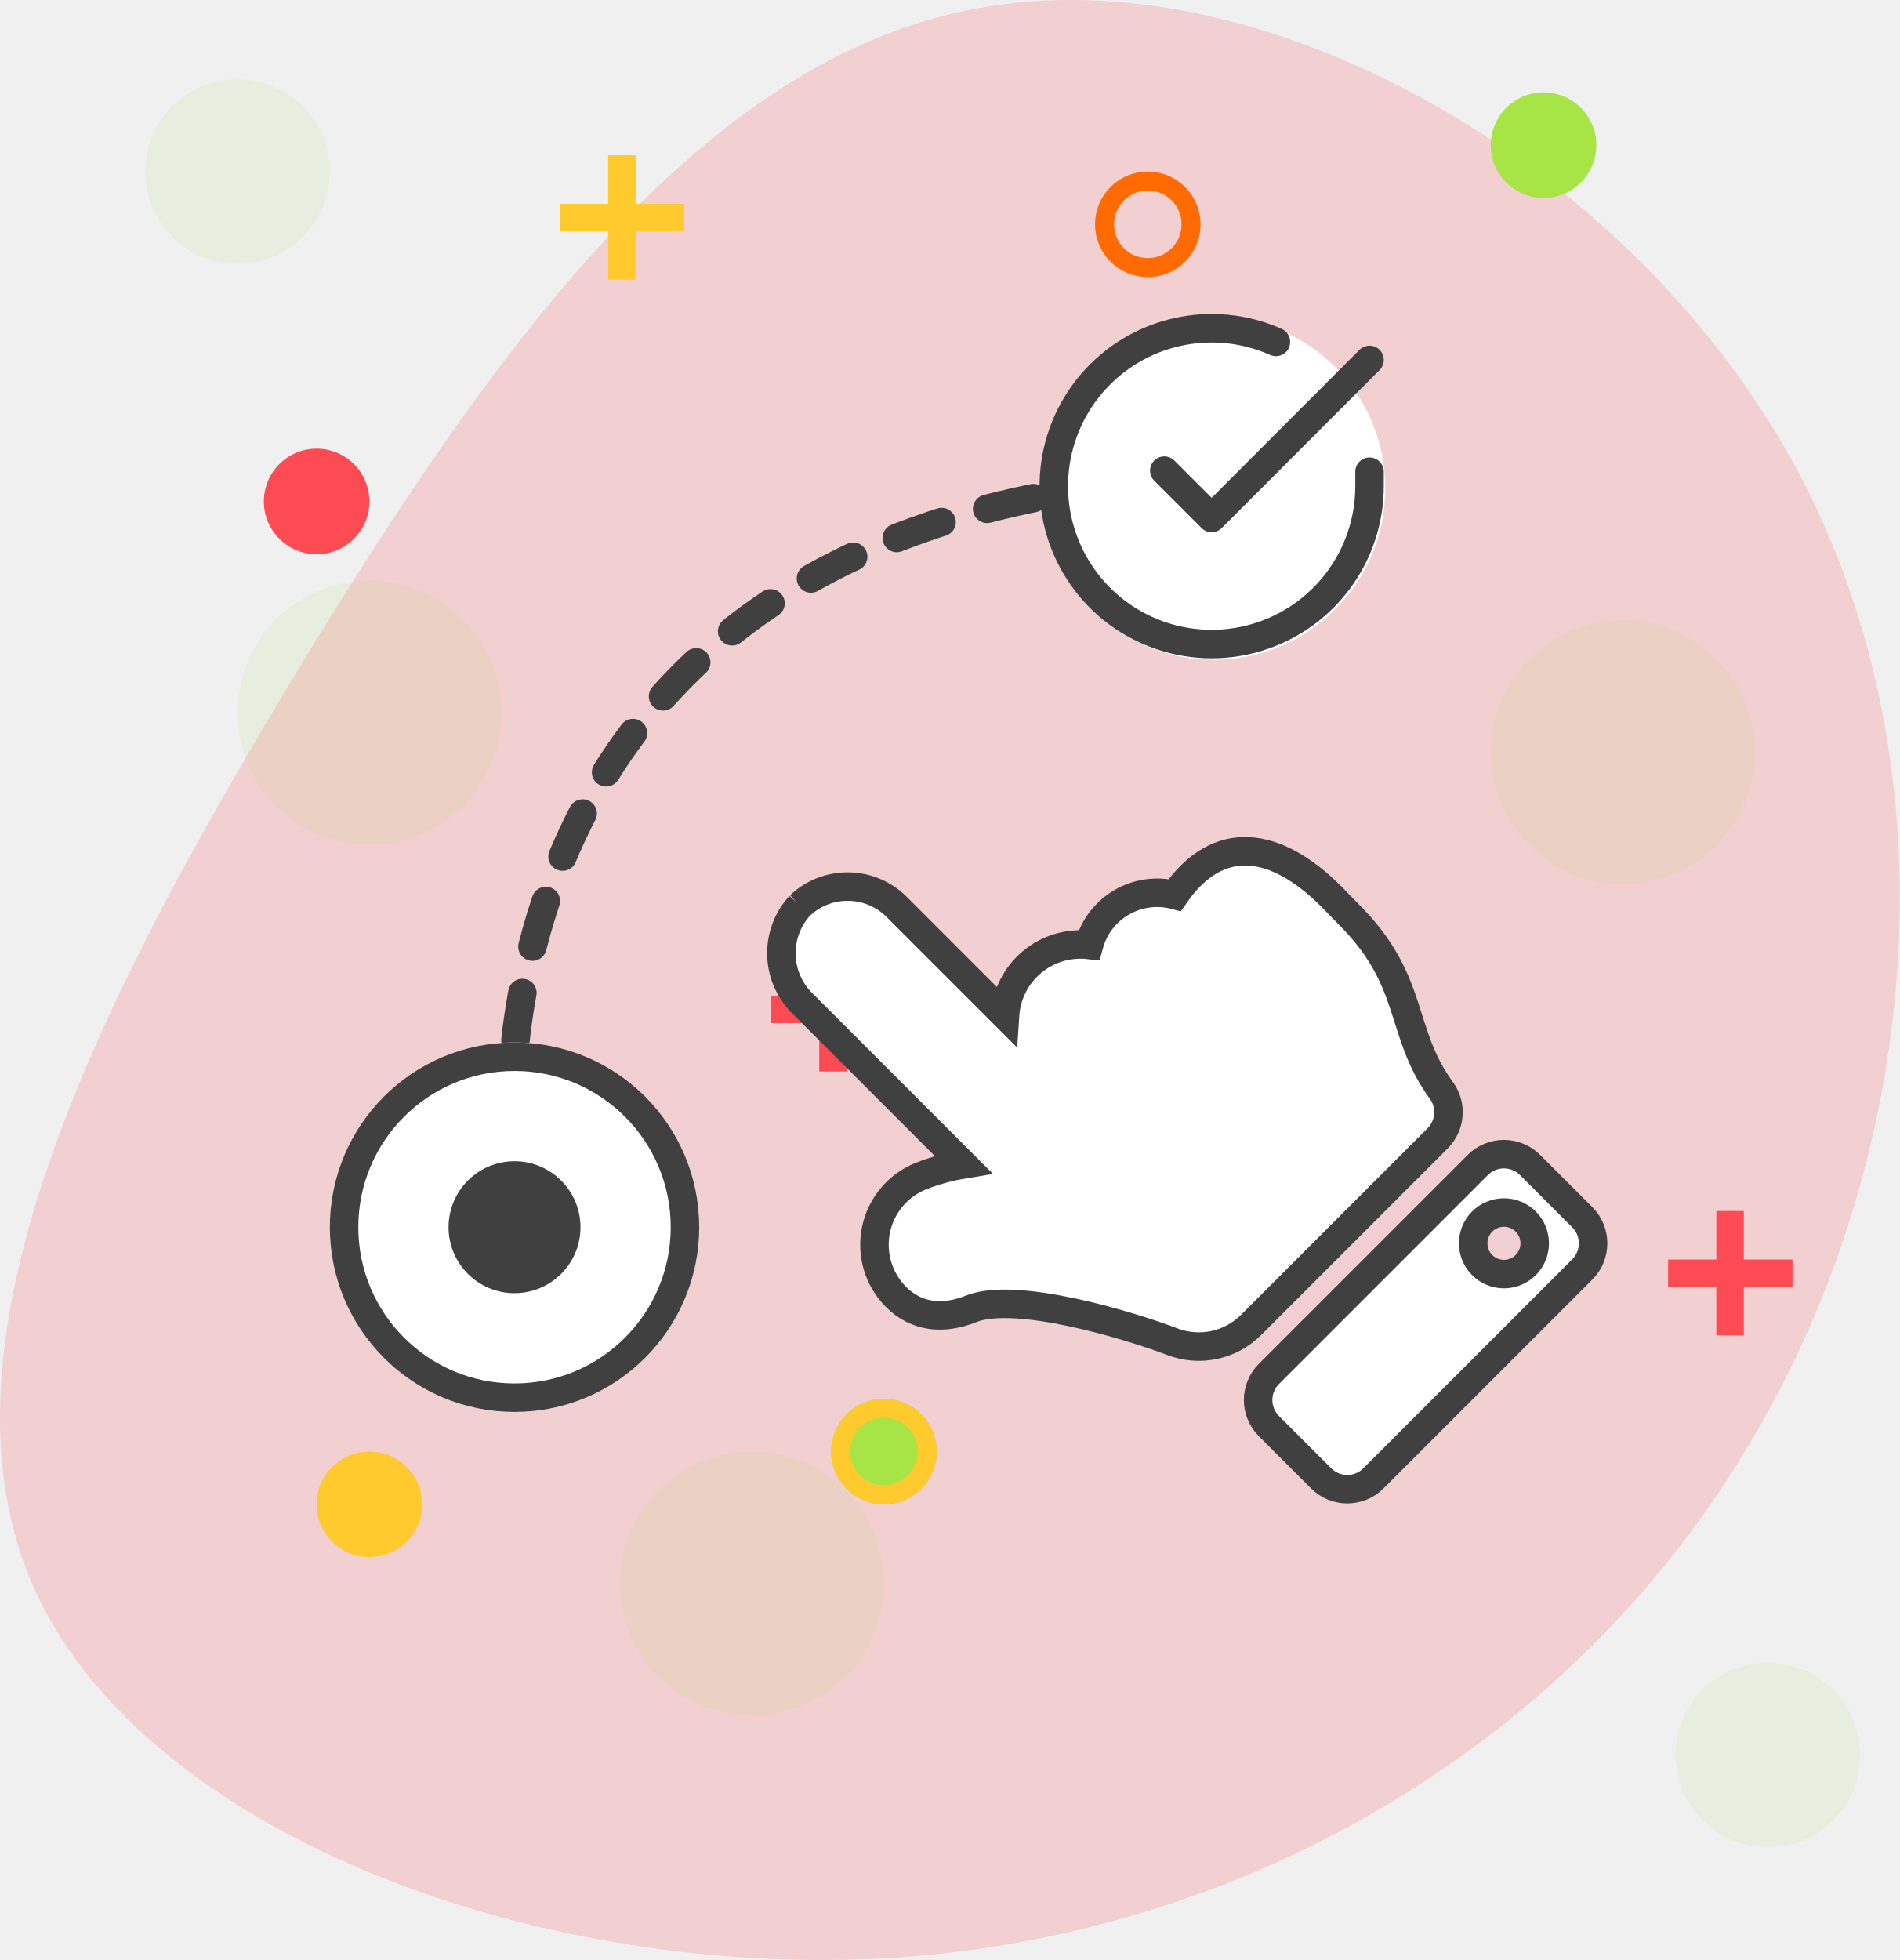
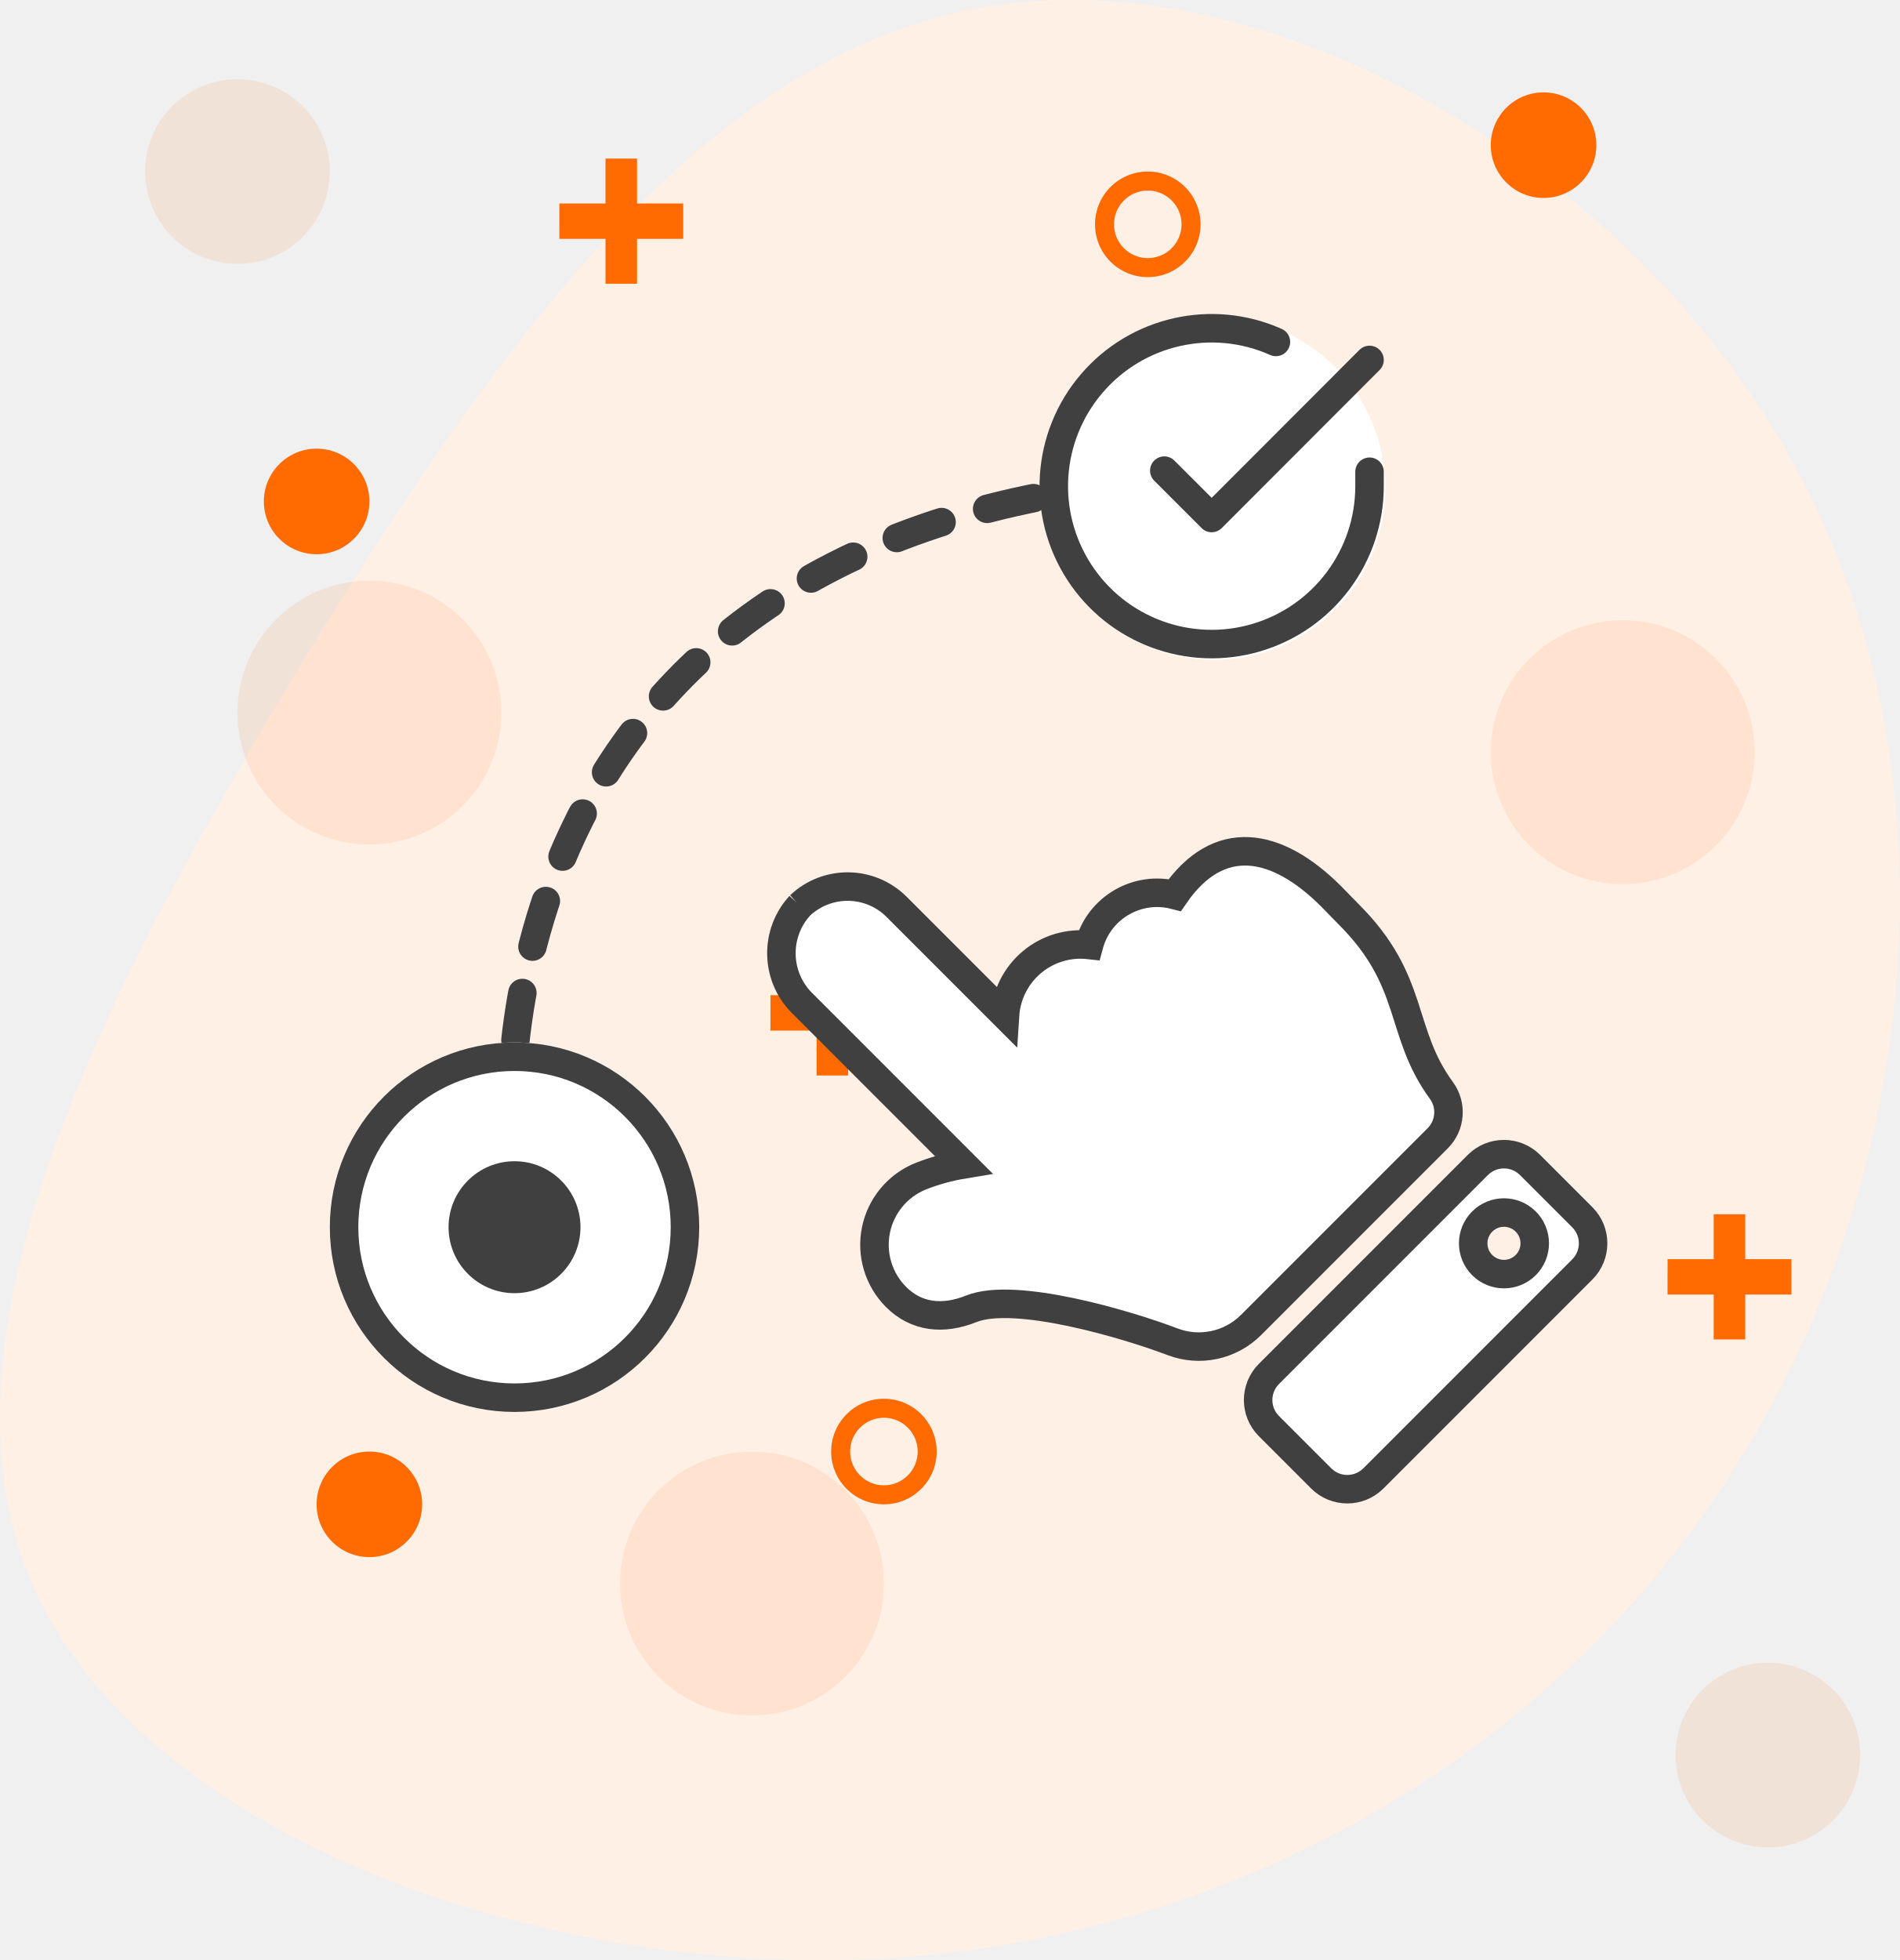
<svg xmlns="http://www.w3.org/2000/svg" width="200" height="206.294" viewBox="0 0 200 206.294">
-   <g id="Grupo_29" data-name="Grupo 29" transform="translate(-8 -6)">
-     <path id="blob" d="M121.88-23.877C138.815,7.84,134.94,49.316,116,79.885,97.2,110.6,63.182,130.546,25.724,132.7c-37.6,2.009-78.79-13.634-89.841-39.754-11.051-26.263,8.037-62.716,28.56-96.586C-14.89-37.368,7.211-68.367,37.206-72.816,67.2-77.408,104.945-55.45,121.88-23.877Z" transform="translate(75.36 79.423)" fill="rgba(252,75,82,0.2)" />
-     <g id="Grupo_23" data-name="Grupo 23" transform="translate(206.611 14.333) rotate(90)">
-       <text id="_" data-name="+" transform="translate(98.278 120.444)" fill="#fc4b52" font-size="27" font-family="Montserrat-Bold, Montserrat" font-weight="700">
-         <tspan x="-8.087" y="0">+</tspan>
-       </text>
-       <text id="_2" data-name="+" transform="translate(14.944 142.667)" fill="#feca2e" font-size="27" font-family="Montserrat-Bold, Montserrat" font-weight="700">
-         <tspan x="-8.087" y="0">+</tspan>
-       </text>
-       <text id="_3" data-name="+" transform="translate(126.056 26)" fill="#fc4b52" font-size="27" font-family="Montserrat-Bold, Montserrat" font-weight="700">
-         <tspan x="-8.087" y="0">+</tspan>
-       </text>
-       <circle id="Elipse_1" data-name="Elipse 1" cx="5.556" cy="5.556" r="5.556" transform="translate(1.389 30.556)" fill="#a7e446" />
-       <circle id="Elipse_2" data-name="Elipse 2" cx="5.556" cy="5.556" r="5.556" transform="translate(38.889 159.722)" fill="#fc4b52" />
-       <circle id="Elipse_5" data-name="Elipse 5" cx="5.556" cy="5.556" r="5.556" transform="translate(144.444 154.167)" fill="#feca2e" />
-       <circle id="Elipse_6" data-name="Elipse 6" cx="13.889" cy="13.889" r="13.889" transform="translate(56.944 13.889)" fill="#a7e446" opacity="0.1" />
-       <circle id="Elipse_7" data-name="Elipse 7" cx="13.889" cy="13.889" r="13.889" transform="translate(144.444 105.556)" fill="#a7e446" opacity="0.1" />
-       <circle id="Elipse_11" data-name="Elipse 11" cx="9.722" cy="9.722" r="9.722" transform="translate(166.667 2.778)" fill="#a7e446" opacity="0.1" />
-       <circle id="Elipse_12" data-name="Elipse 12" cx="9.722" cy="9.722" r="9.722" transform="translate(0 163.889)" fill="#a7e446" opacity="0.1" />
-       <circle id="Elipse_8" data-name="Elipse 8" cx="13.889" cy="13.889" r="13.889" transform="translate(52.778 145.833)" fill="#a7e446" opacity="0.1" />
-       <g id="Elipse_3" data-name="Elipse 3" transform="translate(138.889 100)" fill="#a7e446" stroke="#feca2e" stroke-width="2">
-         <circle cx="5.556" cy="5.556" r="5.556" stroke="none" />
-         <circle cx="5.556" cy="5.556" r="4.556" fill="none" />
+   <g id="Grupo_161332" data-name="Grupo 161332" transform="translate(-225.349 -473.472)">
+     <path id="blob" d="M121.88-23.877C138.815,7.84,134.94,49.316,116,79.885,97.2,110.6,63.182,130.546,25.724,132.7c-37.6,2.009-78.79-13.634-89.841-39.754-11.051-26.263,8.037-62.716,28.56-96.586C-14.89-37.368,7.211-68.367,37.206-72.816,67.2-77.408,104.945-55.45,121.88-23.877Z" transform="translate(292.709 546.896)" fill="#fff0e5" />
+     <path id="Trazado_264183" data-name="Trazado 264183" d="M-1.863-2.943V-7.8H-6.588v-3.321h4.725v-4.86H1.863v4.86H6.588V-7.8H1.863v4.86Z" transform="translate(303.516 580.083) rotate(90)" fill="#ff6b00" />
+     <path id="Trazado_264184" data-name="Trazado 264184" d="M-1.863-2.943V-7.8H-6.588v-3.321h4.725v-4.86H1.863v4.86H6.588V-7.8H1.863v4.86Z" transform="translate(281.293 496.75) rotate(90)" fill="#ff6b00" />
+     <path id="Trazado_264185" data-name="Trazado 264185" d="M-1.863-2.943V-7.8H-6.588v-3.321h4.725v-4.86H1.863v4.86H6.588V-7.8H1.863v4.86Z" transform="translate(397.96 607.861) rotate(90)" fill="#ff6b00" />
+     <path id="Trazado_264186" data-name="Trazado 264186" d="M5.556,0A5.556,5.556,0,1,1,0,5.556,5.556,5.556,0,0,1,5.556,0Z" transform="translate(393.404 483.194) rotate(90)" fill="#ff6b00" />
+     <path id="Trazado_264187" data-name="Trazado 264187" d="M5.556,0A5.556,5.556,0,1,1,0,5.556,5.556,5.556,0,0,1,5.556,0Z" transform="translate(264.238 520.694) rotate(90)" fill="#ff6b00" />
+     <path id="Trazado_264188" data-name="Trazado 264188" d="M5.556,0A5.556,5.556,0,1,1,0,5.556,5.556,5.556,0,0,1,5.556,0Z" transform="translate(269.793 626.25) rotate(90)" fill="#ff6b00" />
+     <path id="Trazado_264189" data-name="Trazado 264189" d="M13.889,0A13.889,13.889,0,1,1,0,13.889,13.889,13.889,0,0,1,13.889,0Z" transform="translate(410.071 538.75) rotate(90)" fill="#ff6b00" opacity="0.1" />
+     <path id="Trazado_264190" data-name="Trazado 264190" d="M13.889,0A13.889,13.889,0,1,1,0,13.889,13.889,13.889,0,0,1,13.889,0Z" transform="translate(318.404 626.25) rotate(90)" fill="#ff6b00" opacity="0.1" />
+     <path id="Trazado_264191" data-name="Trazado 264191" d="M9.722,0A9.722,9.722,0,1,1,0,9.722,9.722,9.722,0,0,1,9.722,0Z" transform="translate(421.182 648.473) rotate(90)" fill="#ff6b00" opacity="0.1" />
+     <path id="Trazado_264192" data-name="Trazado 264192" d="M9.722,0A9.722,9.722,0,1,1,0,9.722,9.722,9.722,0,0,1,9.722,0Z" transform="translate(260.071 481.806) rotate(90)" fill="#ff6b00" opacity="0.1" />
+     <path id="Trazado_264193" data-name="Trazado 264193" d="M13.889,0A13.889,13.889,0,1,1,0,13.889,13.889,13.889,0,0,1,13.889,0Z" transform="translate(278.126 534.583) rotate(90)" fill="#ff6b00" opacity="0.1" />
+     <g id="Trazado_264194" data-name="Trazado 264194" transform="translate(323.96 620.694) rotate(90)" fill="none">
+       <path d="M5.556,0A5.556,5.556,0,1,1,0,5.556,5.556,5.556,0,0,1,5.556,0Z" stroke="none" />
+       <path d="M 5.556 2 C 3.595 2 2 3.595 2 5.556 C 2 7.516 3.595 9.111 5.556 9.111 C 7.516 9.111 9.111 7.516 9.111 5.556 C 9.111 3.595 7.516 2 5.556 2 M 5.556 -4.76837158203125e-06 C 8.624 -4.76837158203125e-06 11.111 2.487 11.111 5.556 C 11.111 8.624 8.624 11.111 5.556 11.111 C 2.487 11.111 -4.76837158203125e-06 8.624 -4.76837158203125e-06 5.556 C -4.76837158203125e-06 2.487 2.487 -4.76837158203125e-06 5.556 -4.76837158203125e-06 Z" stroke="none" fill="#ff6b00" />
+     </g>
+     <g id="Trazado_264195" data-name="Trazado 264195" transform="translate(351.738 491.528) rotate(90)" fill="none">
+       <path d="M5.556,0A5.556,5.556,0,1,1,0,5.556,5.556,5.556,0,0,1,5.556,0Z" stroke="none" />
+       <path d="M 5.556 2 C 3.595 2 2 3.595 2 5.556 C 2 7.516 3.595 9.111 5.556 9.111 C 7.516 9.111 9.111 7.516 9.111 5.556 C 9.111 3.595 7.516 2 5.556 2 M 5.556 -4.76837158203125e-06 C 8.624 -4.76837158203125e-06 11.111 2.487 11.111 5.556 C 11.111 8.624 8.624 11.111 5.556 11.111 C 2.487 11.111 -4.76837158203125e-06 8.624 -4.76837158203125e-06 5.556 C -4.76837158203125e-06 2.487 2.487 -4.76837158203125e-06 5.556 -4.76837158203125e-06 Z" stroke="none" fill="#ff6b00" />
+     </g>
+     <g id="Grupo_17" data-name="Grupo 17" transform="translate(293.603 584.744) rotate(-45)">
+       <path id="Icon_awesome-hand-point-right" data-name="Icon awesome-hand-point-right" d="M85.321,21.975a7.3,7.3,0,0,1-7.257,7.1H61.889a7.968,7.968,0,0,1-1.02,11.492A7.42,7.42,0,0,1,58.2,50.661c1.454,7.96-3.555,11.544-11.761,11.544-.445,0-2.151-.033-2.592-.032C33.812,62.2,31.4,57.141,23.808,55.967a3.883,3.883,0,0,1-3.283-3.84V24.341h0a7.776,7.776,0,0,1,4.611-7.1c4.679-2.1,15.456-7.944,17.42-12.526C43.818,1.765,46.019,0,49.035,0a7.781,7.781,0,0,1,7.147,10.839,22.017,22.017,0,0,1-2.293,4.037H78.064a7.422,7.422,0,0,1,7.257,7.1Zm-69.77.056v31.1a3.888,3.888,0,0,1-3.888,3.888H3.888A3.888,3.888,0,0,1,0,53.133v-31.1a3.888,3.888,0,0,1,3.888-3.888h7.776A3.888,3.888,0,0,1,15.551,22.031ZM11.015,49.246a3.24,3.24,0,1,0-3.24,3.24A3.24,3.24,0,0,0,11.015,49.246Z" transform="translate(0 85.917) rotate(-90)" fill="#fff" />
+       <path id="Icon_awesome-hand-point-right-2" data-name="Icon awesome-hand-point-right" d="M85.321,21.975a7.3,7.3,0,0,1-7.257,7.1H61.889a7.968,7.968,0,0,1-1.02,11.492A7.42,7.42,0,0,1,58.2,50.661c1.454,7.96-3.555,11.544-11.761,11.544-.445,0-2.151-.033-2.592-.032C33.812,62.2,31.4,57.141,23.808,55.967a3.883,3.883,0,0,1-3.283-3.84V24.341h0a7.776,7.776,0,0,1,4.611-7.1c4.679-2.1,15.456-7.944,17.42-12.526C43.818,1.765,46.019,0,49.035,0a7.781,7.781,0,0,1,7.147,10.839,22.017,22.017,0,0,1-2.293,4.037H78.064a7.422,7.422,0,0,1,7.257,7.1Zm-69.77.056v31.1a3.888,3.888,0,0,1-3.888,3.888H3.888A3.888,3.888,0,0,1,0,53.133v-31.1a3.888,3.888,0,0,1,3.888-3.888h7.776A3.888,3.888,0,0,1,15.551,22.031ZM11.015,49.246a3.24,3.24,0,1,0-3.24,3.24A3.24,3.24,0,0,0,11.015,49.246Z" transform="translate(0.595 85.321) rotate(-90)" fill="none" stroke="#404040" stroke-width="3" />
+     </g>
+     <path id="Trazado_43" data-name="Trazado 43" d="M1263.059,186.027s-5.147-61.973,66.91-68.789" transform="translate(-983.787 406.89)" fill="none" stroke="#404040" stroke-linecap="round" stroke-width="3" stroke-dasharray="5" />
+     <g id="Grupo_18" data-name="Grupo 18" transform="translate(260.071 583.194)">
+       <g id="Elipse_10" data-name="Elipse 10" transform="translate(0 0)" fill="#fff" stroke="#404040" stroke-width="3">
+         <circle cx="19.444" cy="19.444" r="19.444" stroke="none" />
+         <circle cx="19.444" cy="19.444" r="17.944" fill="none" />
      </g>
-       <g id="Elipse_4" data-name="Elipse 4" transform="translate(9.722 72.222)" fill="none" stroke="#ff6b00" stroke-width="2">
-         <circle cx="5.556" cy="5.556" r="5.556" stroke="none" />
-         <circle cx="5.556" cy="5.556" r="4.556" fill="none" />
-       </g>
+       <circle id="Elipse_14" data-name="Elipse 14" cx="6.944" cy="6.944" r="6.944" transform="translate(12.5 12.5)" fill="#404040" />
    </g>
-     <g id="Grupo_20" data-name="Grupo 20" transform="translate(42.722 39.333)">
-       <g id="Grupo_17" data-name="Grupo 17" transform="translate(33.531 77.938) rotate(-45)">
-         <path id="Icon_awesome-hand-point-right" data-name="Icon awesome-hand-point-right" d="M85.321,21.975a7.3,7.3,0,0,1-7.257,7.1H61.889a7.968,7.968,0,0,1-1.02,11.492A7.42,7.42,0,0,1,58.2,50.661c1.454,7.96-3.555,11.544-11.761,11.544-.445,0-2.151-.033-2.592-.032C33.812,62.2,31.4,57.141,23.808,55.967a3.883,3.883,0,0,1-3.283-3.84V24.341h0a7.776,7.776,0,0,1,4.611-7.1c4.679-2.1,15.456-7.944,17.42-12.526C43.818,1.765,46.019,0,49.035,0a7.781,7.781,0,0,1,7.147,10.839,22.017,22.017,0,0,1-2.293,4.037H78.064a7.422,7.422,0,0,1,7.257,7.1Zm-69.77.056v31.1a3.888,3.888,0,0,1-3.888,3.888H3.888A3.888,3.888,0,0,1,0,53.133v-31.1a3.888,3.888,0,0,1,3.888-3.888h7.776A3.888,3.888,0,0,1,15.551,22.031ZM11.015,49.246a3.24,3.24,0,1,0-3.24,3.24A3.24,3.24,0,0,0,11.015,49.246Z" transform="translate(0 85.917) rotate(-90)" fill="#fff" />
-         <path id="Icon_awesome-hand-point-right-2" data-name="Icon awesome-hand-point-right" d="M85.321,21.975a7.3,7.3,0,0,1-7.257,7.1H61.889a7.968,7.968,0,0,1-1.02,11.492A7.42,7.42,0,0,1,58.2,50.661c1.454,7.96-3.555,11.544-11.761,11.544-.445,0-2.151-.033-2.592-.032C33.812,62.2,31.4,57.141,23.808,55.967a3.883,3.883,0,0,1-3.283-3.84V24.341h0a7.776,7.776,0,0,1,4.611-7.1c4.679-2.1,15.456-7.944,17.42-12.526C43.818,1.765,46.019,0,49.035,0a7.781,7.781,0,0,1,7.147,10.839,22.017,22.017,0,0,1-2.293,4.037H78.064a7.422,7.422,0,0,1,7.257,7.1Zm-69.77.056v31.1a3.888,3.888,0,0,1-3.888,3.888H3.888A3.888,3.888,0,0,1,0,53.133v-31.1a3.888,3.888,0,0,1,3.888-3.888h7.776A3.888,3.888,0,0,1,15.551,22.031ZM11.015,49.246a3.24,3.24,0,1,0-3.24,3.24A3.24,3.24,0,0,0,11.015,49.246Z" transform="translate(0.595 85.321) rotate(-90)" fill="none" stroke="#404040" stroke-width="3" />
-       </g>
-       <path id="Trazado_43" data-name="Trazado 43" d="M1263.059,186.027s-5.147-61.973,66.91-68.789" transform="translate(-1243.858 -99.916)" fill="none" stroke="#404040" stroke-linecap="round" stroke-width="3" stroke-dasharray="5" />
-       <g id="Grupo_18" data-name="Grupo 18" transform="translate(0 76.389)">
-         <g id="Elipse_10" data-name="Elipse 10" transform="translate(0 0)" fill="#fff" stroke="#404040" stroke-width="3">
-           <circle cx="19.444" cy="19.444" r="19.444" stroke="none" />
-           <circle cx="19.444" cy="19.444" r="17.944" fill="none" />
-         </g>
-         <circle id="Elipse_14" data-name="Elipse 14" cx="6.944" cy="6.944" r="6.944" transform="translate(12.5 12.5)" fill="#404040" />
-       </g>
-       <g id="Grupo_19" data-name="Grupo 19" transform="translate(75 0)">
-         <circle id="Elipse_13" data-name="Elipse 13" cx="18.056" cy="18.056" r="18.056" transform="translate(0)" fill="#fff" />
-         <g id="Icon_feather-check-circle" data-name="Icon feather-check-circle" transform="translate(1.216 1.216)">
-           <path id="Trazado_18" data-name="Trazado 18" d="M36.24,18.092v1.529A16.62,16.62,0,1,1,26.385,4.43" transform="translate(-3 -2.991)" fill="none" stroke="#404040" stroke-linecap="round" stroke-linejoin="round" stroke-width="3" />
-           <path id="Trazado_19" data-name="Trazado 19" d="M35.106,6,18.486,22.637,13.5,17.651" transform="translate(-1.866 -2.666)" fill="none" stroke="#404040" stroke-linecap="round" stroke-linejoin="round" stroke-width="3" />
-         </g>
+     <g id="Grupo_19" data-name="Grupo 19" transform="translate(335.071 506.806)">
+       <circle id="Elipse_13" data-name="Elipse 13" cx="18.056" cy="18.056" r="18.056" transform="translate(0)" fill="#fff" />
+       <g id="Icon_feather-check-circle" data-name="Icon feather-check-circle" transform="translate(1.216 1.216)">
+         <path id="Trazado_18" data-name="Trazado 18" d="M36.24,18.092v1.529A16.62,16.62,0,1,1,26.385,4.43" transform="translate(-3 -2.991)" fill="none" stroke="#404040" stroke-linecap="round" stroke-linejoin="round" stroke-width="3" />
+         <path id="Trazado_19" data-name="Trazado 19" d="M35.106,6,18.486,22.637,13.5,17.651" transform="translate(-1.866 -2.666)" fill="none" stroke="#404040" stroke-linecap="round" stroke-linejoin="round" stroke-width="3" />
      </g>
    </g>
  </g>
</svg>
